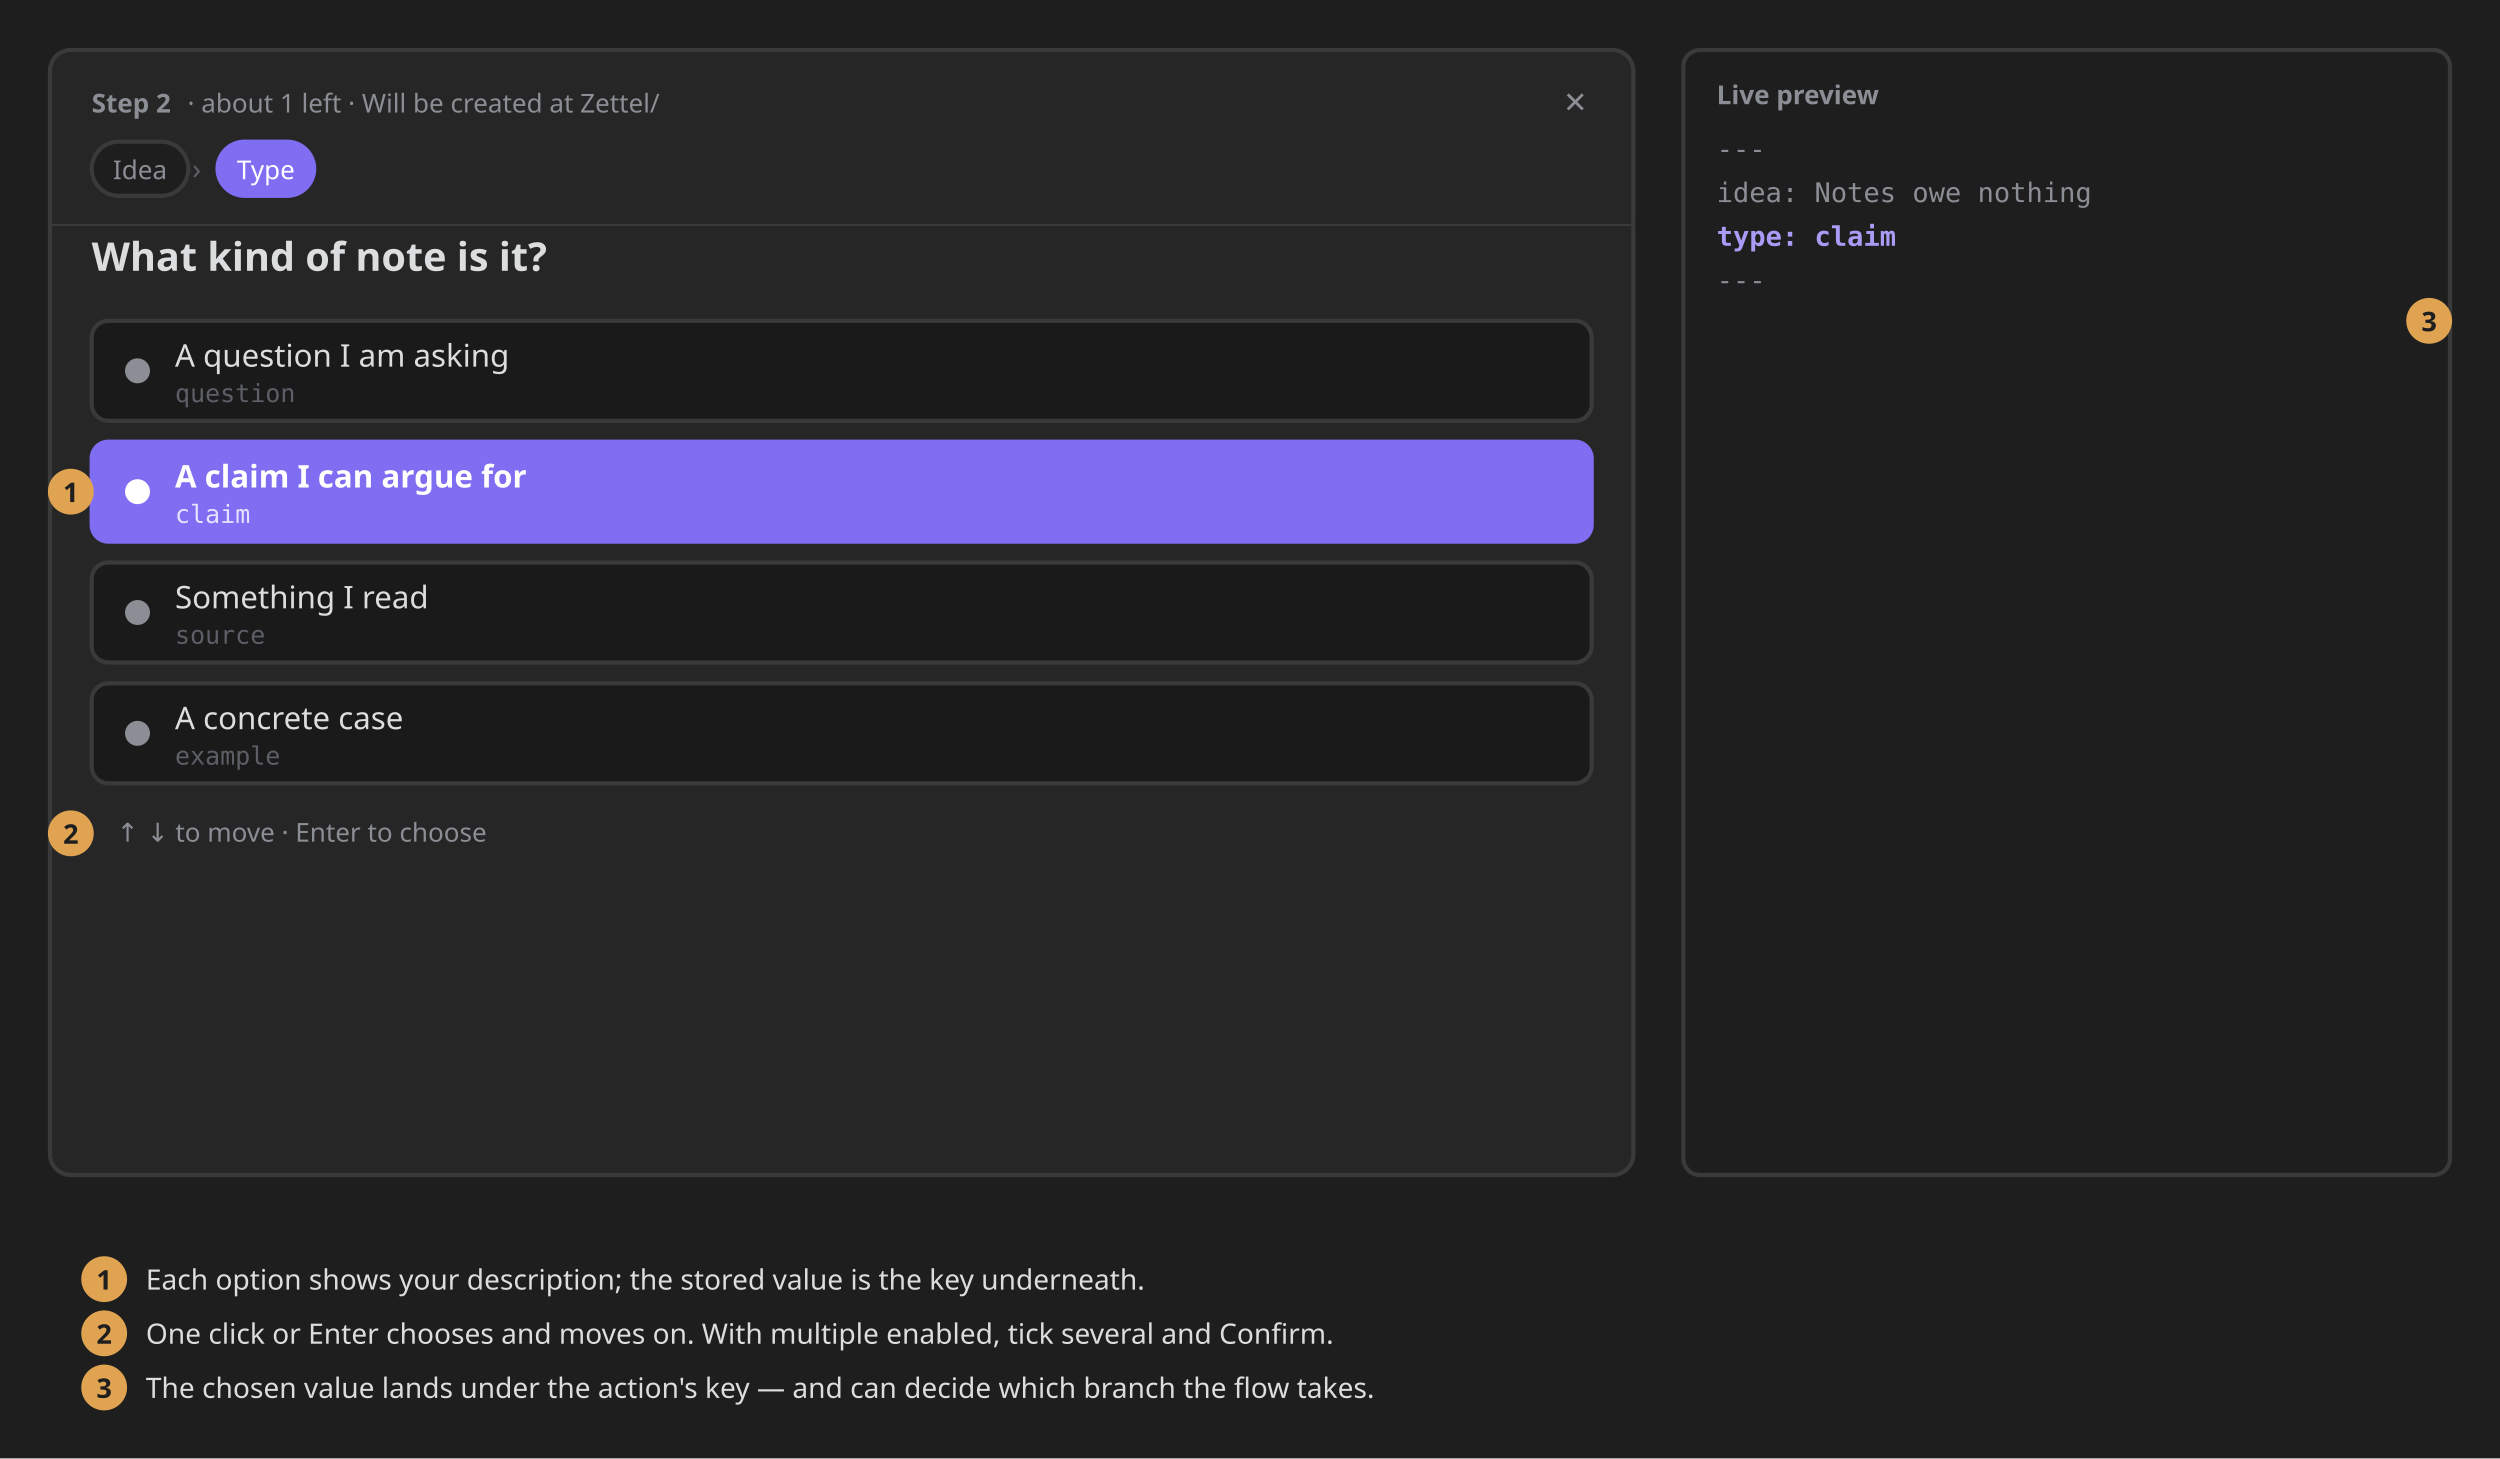
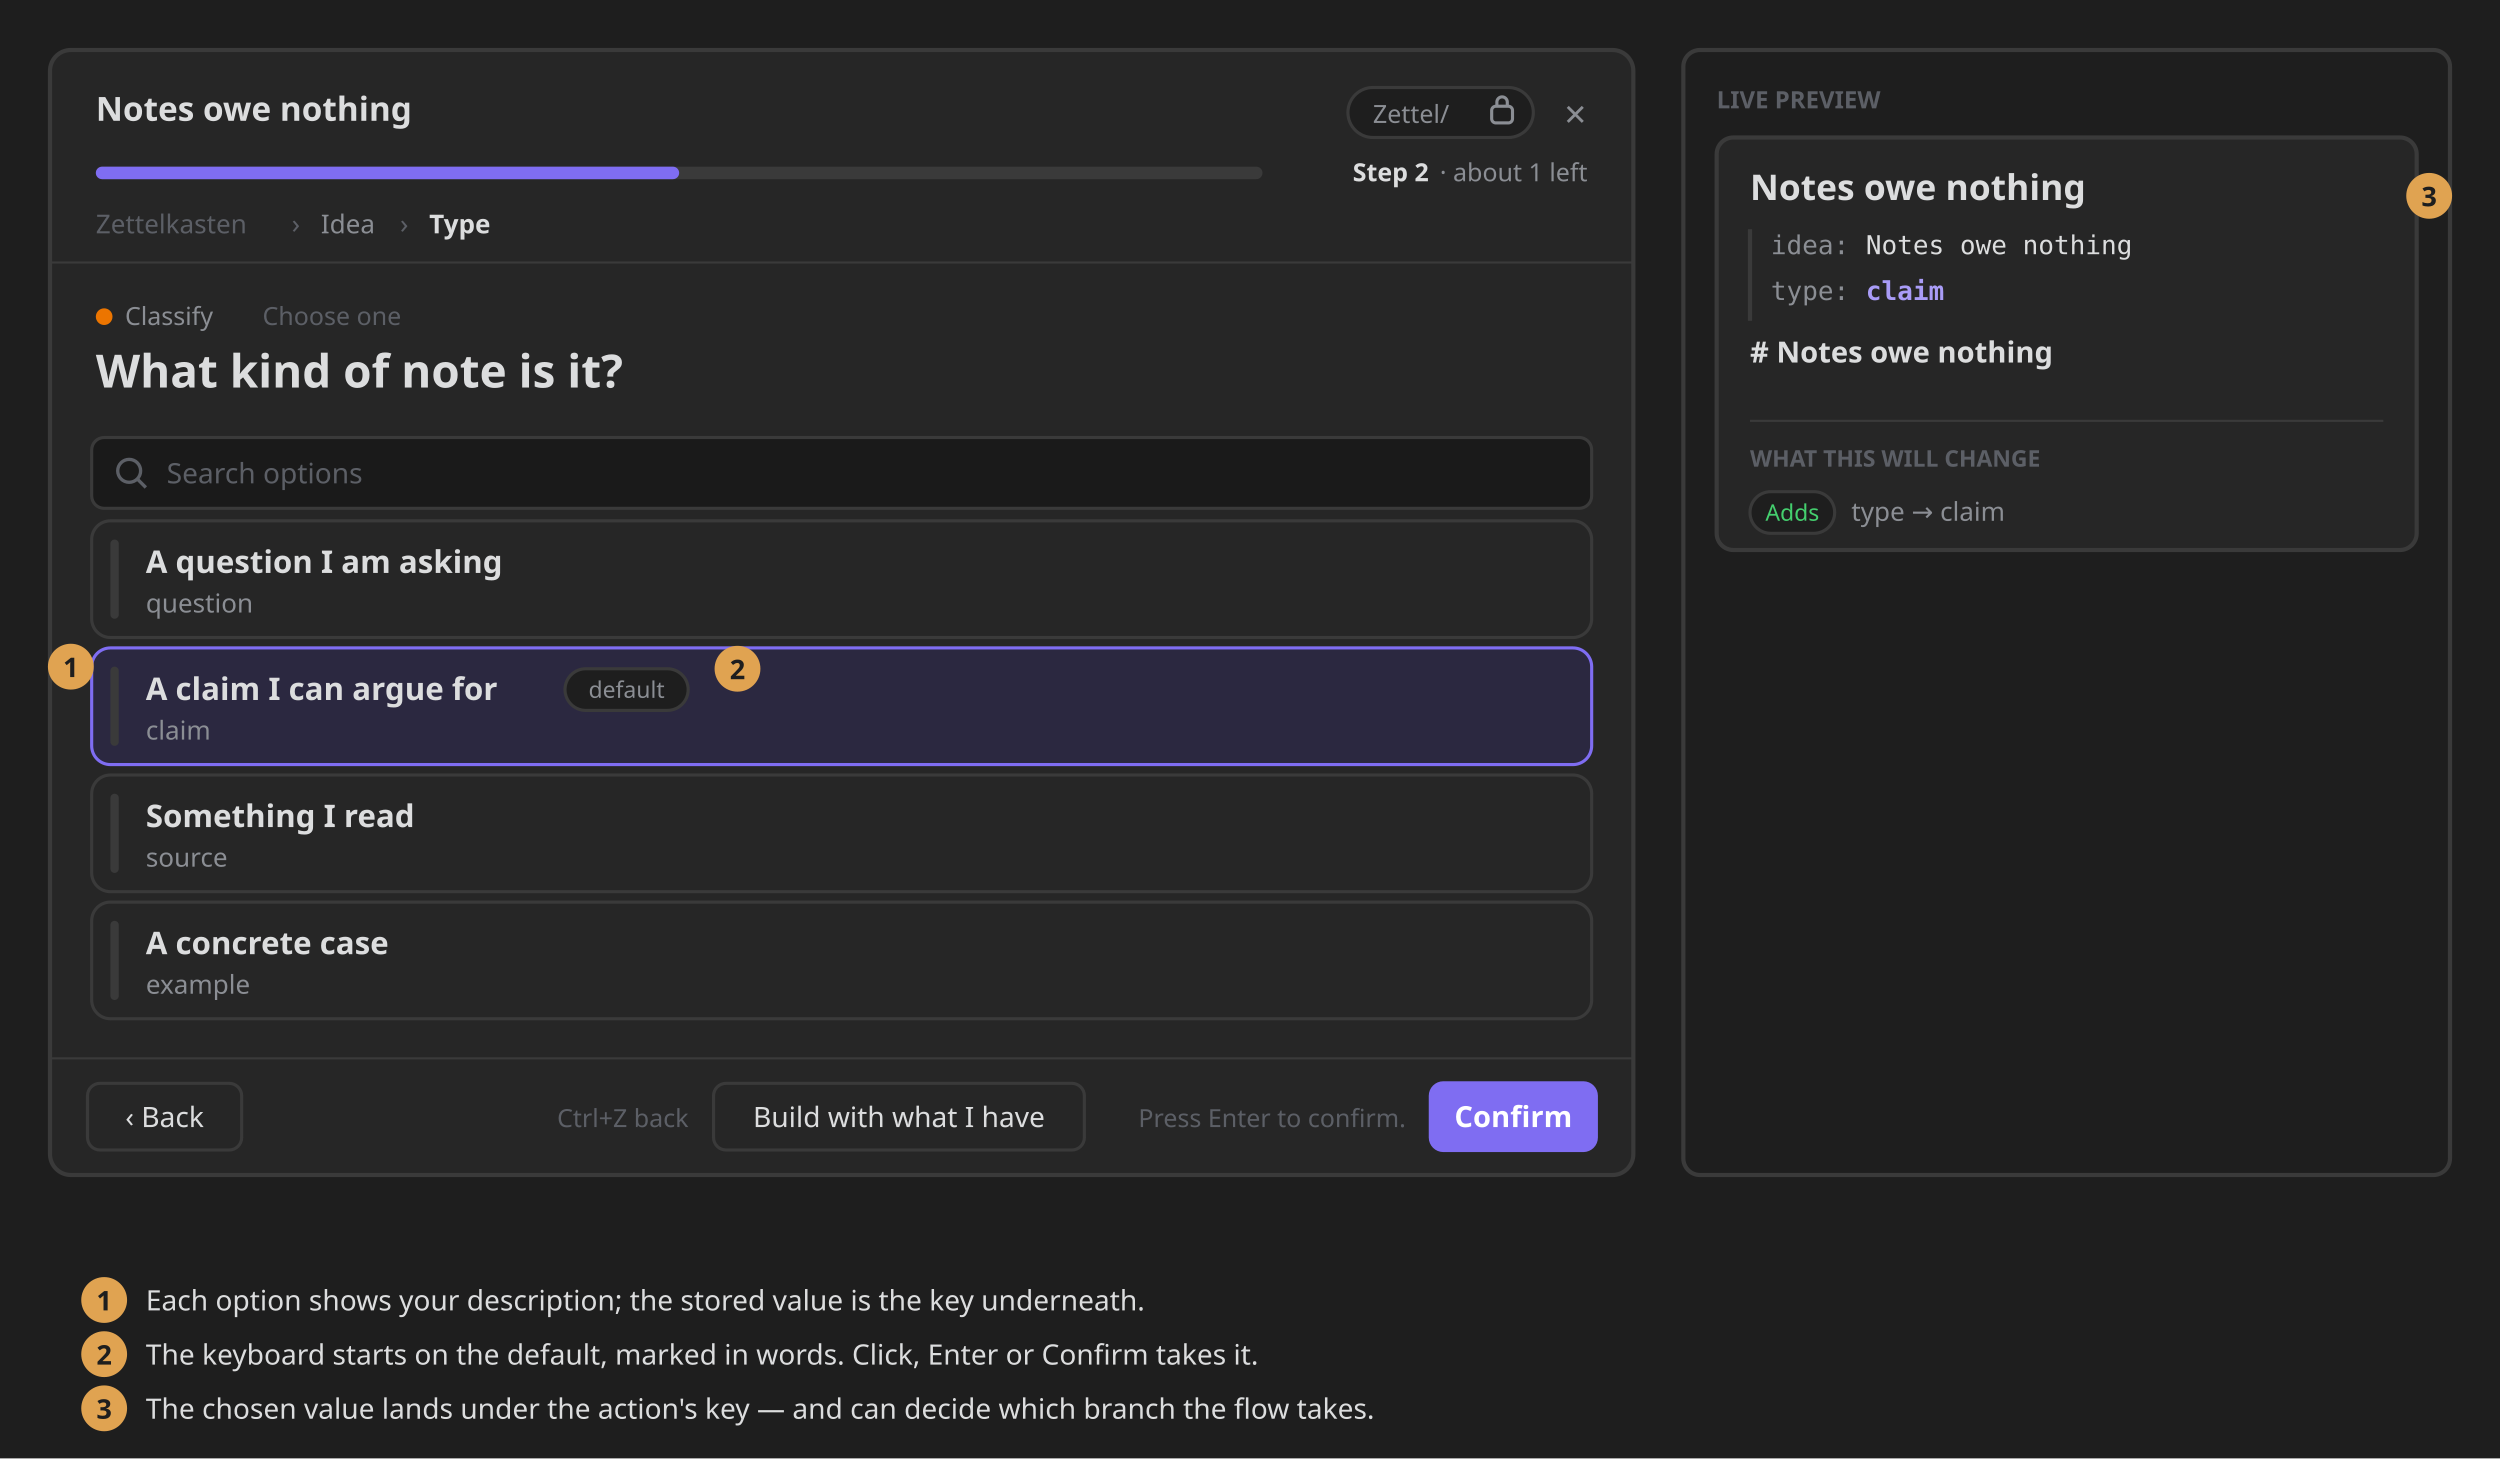
- <svg xmlns="http://www.w3.org/2000/svg" width="1200" height="700" viewBox="0 0 1200 700" role="img" aria-label="The Selector action as a wizard step: a list of options to pick from">
+ <svg xmlns="http://www.w3.org/2000/svg" width="1200" height="700" viewBox="0 0 1200 700" role="img" aria-label="The Selector action as a wizard step: options to pick from, the default marked">
  <rect width="1200" height="700" fill="#1e1e1e" />
+   <rect x="808" y="24" width="368" height="540" rx="8" fill="#1e1e1e" stroke="#3a3a3a" stroke-width="2" />
+   <text x="824" y="52" fill="#5c5f66" font-family="sans-serif" font-size="11.5" font-weight="650" text-anchor="start">LIVE PREVIEW</text>
+   <rect x="824" y="66" width="336" height="198" rx="8" fill="#262626" stroke="#3a3a3a" stroke-width="2" />
+   <text x="840" y="96" fill="#dcddde" font-family="sans-serif" font-size="17" font-weight="650" text-anchor="start">Notes owe nothing</text>
+   <line x1="840" y1="110" x2="840" y2="154" stroke="#3a3a3a" stroke-width="2" />
+   <text x="850" y="122" fill="#8b8e94" font-family="monospace" font-size="12.5" font-weight="400" text-anchor="start">idea: </text>
+   <text x="895.6" y="122" fill="#dcddde" font-family="monospace" font-size="12.5" font-weight="400" text-anchor="start">Notes owe nothing</text>
+   <text x="850" y="144" fill="#8b8e94" font-family="monospace" font-size="12.5" font-weight="400" text-anchor="start">type: </text>
+   <text x="895.6" y="144" fill="#a99cf7" font-family="monospace" font-size="12.5" font-weight="600" text-anchor="start">claim</text>
+   <text x="840" y="174" fill="#dcddde" font-family="sans-serif" font-size="14" font-weight="650" text-anchor="start"># Notes owe nothing</text>
+   <line x1="840" y1="202" x2="1144" y2="202" stroke="#3a3a3a" stroke-width="1" />
+   <text x="840" y="224" fill="#5c5f66" font-family="sans-serif" font-size="11" font-weight="650" text-anchor="start">WHAT THIS WILL CHANGE</text>
+   <rect x="840" y="236" width="40.64" height="20" rx="10.0" fill="#1e1e1e" stroke="#3a3a3a" stroke-width="1.5" />
+   <text x="860.32" y="249.96" fill="#44cf6e" font-family="sans-serif" font-size="11" font-weight="400" text-anchor="middle">Adds</text>
+   <text x="888.64" y="250" fill="#8b8e94" font-family="sans-serif" font-size="12.5" font-weight="400" text-anchor="start">type → claim</text>
  <rect x="24" y="24" width="760" height="540" rx="10" fill="#262626" stroke="#3a3a3a" stroke-width="2" />
-   <text x="44" y="54" fill="#8b8e94" font-family="sans-serif" font-size="12.5" font-weight="600" text-anchor="start">Step 2</text>
-   <text x="90" y="54" fill="#8b8e94" font-family="sans-serif" font-size="12.5" font-weight="400" text-anchor="start">· about 1 left · Will be created at Zettel/</text>
-   <text x="762" y="54" fill="#8b8e94" font-family="sans-serif" font-size="14" font-weight="400" text-anchor="end">✕</text>
-   <rect x="44" y="68" width="46.4" height="26" rx="13" fill="#1e1e1e" stroke="#3a3a3a" stroke-width="2" />
-   <text x="67.2" y="86" fill="#8b8e94" font-family="sans-serif" font-size="12.5" font-weight="400" text-anchor="middle">Idea</text>
-   <text x="94.4" y="86" fill="#5c5f66" font-family="sans-serif" font-size="14" font-weight="400" text-anchor="middle">›</text>
-   <rect x="104.4" y="68" width="46.4" height="26" rx="13" fill="#7f6df2" stroke="#7f6df2" stroke-width="2" />
-   <text x="127.6" y="86" fill="#fff" font-family="sans-serif" font-size="12.5" font-weight="400" text-anchor="middle">Type</text>
-   <line x1="24" y1="108" x2="784" y2="108" stroke="#3a3a3a" stroke-width="1" />
-   <text x="44" y="130" fill="#dcddde" font-family="sans-serif" font-size="19" font-weight="650" text-anchor="start">What kind of note is it?</text>
-   <rect x="808" y="24" width="368" height="540" rx="8" fill="#1e1e1e" stroke="#3a3a3a" stroke-width="2" />
-   <text x="824" y="50" fill="#8b8e94" font-family="sans-serif" font-size="12.5" font-weight="600" text-anchor="start">Live preview</text>
-   <text x="824" y="76" fill="#8b8e94" font-family="monospace" font-size="13" font-weight="400" text-anchor="start">---</text>
-   <text x="824" y="97" fill="#8b8e94" font-family="monospace" font-size="13" font-weight="400" text-anchor="start">idea: Notes owe nothing</text>
-   <text x="824" y="118" fill="#a99cf7" font-family="monospace" font-size="13" font-weight="600" text-anchor="start">type: claim</text>
-   <text x="824" y="139" fill="#8b8e94" font-family="monospace" font-size="13" font-weight="400" text-anchor="start">---</text>
-   <g transform="translate(0,14)">
-     <rect x="44" y="140" width="720" height="48" rx="8" fill="#1a1a1a" stroke="#3a3a3a" stroke-width="2" />
-     <circle cx="66" cy="164" r="6" fill="#8b8e94" stroke="none" stroke-width="2" />
-     <text x="84" y="162" fill="#dcddde" font-family="sans-serif" font-size="15" font-weight="400" text-anchor="start">A question I am asking</text>
-     <text x="84" y="179" fill="#5c5f66" font-family="monospace" font-size="12" font-weight="400" text-anchor="start">question</text>
-     <rect x="44" y="198" width="720" height="48" rx="8" fill="#7f6df2" stroke="#7f6df2" stroke-width="2" />
-     <circle cx="66" cy="222" r="6" fill="#fff" stroke="none" stroke-width="2" />
-     <text x="84" y="220" fill="#fff" font-family="sans-serif" font-size="15" font-weight="600" text-anchor="start">A claim I can argue for</text>
-     <text x="84" y="237" fill="#e6e1ff" font-family="monospace" font-size="12" font-weight="400" text-anchor="start">claim</text>
-     <rect x="44" y="256" width="720" height="48" rx="8" fill="#1a1a1a" stroke="#3a3a3a" stroke-width="2" />
-     <circle cx="66" cy="280" r="6" fill="#8b8e94" stroke="none" stroke-width="2" />
-     <text x="84" y="278" fill="#dcddde" font-family="sans-serif" font-size="15" font-weight="400" text-anchor="start">Something I read</text>
-     <text x="84" y="295" fill="#5c5f66" font-family="monospace" font-size="12" font-weight="400" text-anchor="start">source</text>
-     <rect x="44" y="314" width="720" height="48" rx="8" fill="#1a1a1a" stroke="#3a3a3a" stroke-width="2" />
-     <circle cx="66" cy="338" r="6" fill="#8b8e94" stroke="none" stroke-width="2" />
-     <text x="84" y="336" fill="#dcddde" font-family="sans-serif" font-size="15" font-weight="400" text-anchor="start">A concrete case</text>
-     <text x="84" y="353" fill="#5c5f66" font-family="monospace" font-size="12" font-weight="400" text-anchor="start">example</text>
-     <text x="56" y="390" fill="#8b8e94" font-family="sans-serif" font-size="12.5" font-weight="400" text-anchor="start">↑ ↓ to move · Enter to choose</text>
-     <circle cx="34" cy="222" r="10" fill="#e0a351" stroke="#e0a351" stroke-width="2" />
-     <text x="34" y="227" fill="#1e1e1e" font-family="sans-serif" font-size="13" font-weight="700" text-anchor="middle">1</text>
-     <circle cx="34" cy="386" r="10" fill="#e0a351" stroke="#e0a351" stroke-width="2" />
-     <text x="34" y="391" fill="#1e1e1e" font-family="sans-serif" font-size="13" font-weight="700" text-anchor="middle">2</text>
-     <circle cx="1166" cy="140" r="10" fill="#e0a351" stroke="#e0a351" stroke-width="2" />
-     <text x="1166" y="145" fill="#1e1e1e" font-family="sans-serif" font-size="13" font-weight="700" text-anchor="middle">3</text>
+   <text x="46" y="58" fill="#dcddde" font-family="sans-serif" font-size="16" font-weight="650" text-anchor="start">Notes owe nothing</text>
+   <rect x="647" y="42" width="89" height="24" rx="12" fill="#1e1e1e" stroke="#3a3a3a" stroke-width="1.5" />
+   <text x="659" y="59" fill="#8b8e94" font-family="sans-serif" font-size="12" font-weight="400" text-anchor="start">Zettel/</text>
+   <rect x="716" y="51" width="10" height="8" rx="2" fill="none" stroke="#8b8e94" stroke-width="1.5" />
+   <path d="M718.5 51 v-2 a2.5 2.5 0 0 1 5 0 v2" fill="none" stroke="#8b8e94" stroke-width="1.5" />
+   <text x="762" y="60" fill="#8b8e94" font-family="sans-serif" font-size="14" font-weight="400" text-anchor="end">✕</text>
+   <rect x="46" y="80" width="560" height="6" rx="3" fill="#3a3a3a" stroke="none" stroke-width="0" />
+   <rect x="46" y="80" width="280.0" height="6" rx="3" fill="#7f6df2" stroke="none" stroke-width="0" />
+   <text x="762" y="87" fill="#8b8e94" font-family="sans-serif" font-size="12" font-weight="400" text-anchor="end">· about 1 left</text>
+   <text x="685.8" y="87" fill="#dcddde" font-family="sans-serif" font-size="12" font-weight="600" text-anchor="end">Step 2</text>
+   <text x="46" y="112" fill="#5c5f66" font-family="sans-serif" font-size="12.5" font-weight="400" text-anchor="start">Zettelkasten</text>
+   <text x="140" y="112" fill="#5c5f66" font-family="sans-serif" font-size="13" font-weight="400" text-anchor="start">›</text>
+   <text x="154" y="112" fill="#8b8e94" font-family="sans-serif" font-size="12.5" font-weight="400" text-anchor="start">Idea</text>
+   <text x="192" y="112" fill="#5c5f66" font-family="sans-serif" font-size="13" font-weight="400" text-anchor="start">›</text>
+   <text x="206" y="112" fill="#dcddde" font-family="sans-serif" font-size="12.5" font-weight="600" text-anchor="start">Type</text>
+   <line x1="24" y1="126" x2="784" y2="126" stroke="#3a3a3a" stroke-width="1" />
+   <circle cx="50" cy="152" r="4" fill="#ec7500" stroke="none" stroke-width="2" />
+   <text x="60" y="156" fill="#8b8e94" font-family="sans-serif" font-size="12" font-weight="400" text-anchor="start">Classify</text>
+   <text x="126" y="156" fill="#5c5f66" font-family="sans-serif" font-size="12" font-weight="400" text-anchor="start">Choose one</text>
+   <text x="46" y="186" fill="#dcddde" font-family="sans-serif" font-size="22" font-weight="650" text-anchor="start">What kind of note is it?</text>
+   <line x1="24" y1="508" x2="784" y2="508" stroke="#3a3a3a" stroke-width="1" />
+   <rect x="42" y="520" width="74" height="32" rx="6" fill="#262626" stroke="#3a3a3a" stroke-width="1.5" />
+   <text x="79" y="541" fill="#dcddde" font-family="sans-serif" font-size="13.5" font-weight="400" text-anchor="middle">‹ Back</text>
+   <rect x="686.8" y="520" width="79.2" height="32" rx="6" fill="#7f6df2" stroke="#7f6df2" stroke-width="2" />
+   <text x="726.4" y="541.0" fill="#fff" font-family="sans-serif" font-size="14" font-weight="600" text-anchor="middle">Confirm</text>
+   <text x="674.8" y="541" fill="#5c5f66" font-family="sans-serif" font-size="12" font-weight="400" text-anchor="end">Press Enter to confirm.</text>
+   <rect x="342.5" y="520" width="178" height="32" rx="6" fill="#262626" stroke="#3a3a3a" stroke-width="1.5" />
+   <text x="431.5" y="541" fill="#dcddde" font-family="sans-serif" font-size="13.5" font-weight="400" text-anchor="middle">Build with what I have</text>
+   <text x="330.5" y="541" fill="#5c5f66" font-family="sans-serif" font-size="12" font-weight="400" text-anchor="end">Ctrl+Z back</text>
+   <g transform="translate(0,24)">
+     <rect x="44" y="186" width="720" height="34" rx="6" fill="#1a1a1a" stroke="#3a3a3a" stroke-width="1.5" />
+     <circle cx="62" cy="202" r="5.5" fill="none" stroke="#5c5f66" stroke-width="1.6" />
+     <line x1="66" y1="206" x2="70" y2="210" stroke="#5c5f66" stroke-width="1.6" />
+     <text x="80" y="208" fill="#5c5f66" font-family="sans-serif" font-size="13.5" font-weight="400" text-anchor="start">Search options</text>
+     <rect x="44" y="226" width="720" height="56" rx="9" fill="#262626" stroke="#3a3a3a" stroke-width="1.5" />
+     <rect x="53" y="235" width="4" height="38" rx="2" fill="#3a3a3a" stroke="none" stroke-width="0" />
+     <text x="70" y="251" fill="#dcddde" font-family="sans-serif" font-size="15" font-weight="600" text-anchor="start">A question I am asking</text>
+     <text x="70" y="270" fill="#8b8e94" font-family="sans-serif" font-size="12.5" font-weight="400" text-anchor="start">question</text>
+     <rect x="44" y="287" width="720" height="56" rx="9" fill="#2b2840" stroke="#7f6df2" stroke-width="1.5" />
+     <rect x="53" y="296" width="4" height="38" rx="2" fill="#3a3a3a" stroke="none" stroke-width="0" />
+     <text x="70" y="312" fill="#dcddde" font-family="sans-serif" font-size="15" font-weight="600" text-anchor="start">A claim I can argue for</text>
+     <rect x="271.2" y="297" width="59.12" height="20" rx="10.0" fill="#1e1e1e" stroke="#3a3a3a" stroke-width="1.5" />
+     <text x="300.76" y="310.96" fill="#8b8e94" font-family="sans-serif" font-size="11" font-weight="400" text-anchor="middle">default</text>
+     <text x="70" y="331" fill="#8b8e94" font-family="sans-serif" font-size="12.5" font-weight="400" text-anchor="start">claim</text>
+     <rect x="44" y="348" width="720" height="56" rx="9" fill="#262626" stroke="#3a3a3a" stroke-width="1.5" />
+     <rect x="53" y="357" width="4" height="38" rx="2" fill="#3a3a3a" stroke="none" stroke-width="0" />
+     <text x="70" y="373" fill="#dcddde" font-family="sans-serif" font-size="15" font-weight="600" text-anchor="start">Something I read</text>
+     <text x="70" y="392" fill="#8b8e94" font-family="sans-serif" font-size="12.5" font-weight="400" text-anchor="start">source</text>
+     <rect x="44" y="409" width="720" height="56" rx="9" fill="#262626" stroke="#3a3a3a" stroke-width="1.5" />
+     <rect x="53" y="418" width="4" height="38" rx="2" fill="#3a3a3a" stroke="none" stroke-width="0" />
+     <text x="70" y="434" fill="#dcddde" font-family="sans-serif" font-size="15" font-weight="600" text-anchor="start">A concrete case</text>
+     <text x="70" y="453" fill="#8b8e94" font-family="sans-serif" font-size="12.5" font-weight="400" text-anchor="start">example</text>
+     <circle cx="34" cy="296" r="10" fill="#e0a351" stroke="#e0a351" stroke-width="2" />
+     <text x="34" y="301" fill="#1e1e1e" font-family="sans-serif" font-size="13" font-weight="700" text-anchor="middle">1</text>
+     <circle cx="354" cy="297" r="10" fill="#e0a351" stroke="#e0a351" stroke-width="2" />
+     <text x="354" y="302" fill="#1e1e1e" font-family="sans-serif" font-size="13" font-weight="700" text-anchor="middle">2</text>
+     <circle cx="1166" cy="70" r="10" fill="#e0a351" stroke="#e0a351" stroke-width="2" />
+     <text x="1166" y="75" fill="#1e1e1e" font-family="sans-serif" font-size="13" font-weight="700" text-anchor="middle">3</text>
    <circle cx="50" cy="600" r="10" fill="#e0a351" stroke="#e0a351" stroke-width="2" />
    <text x="50" y="605" fill="#1e1e1e" font-family="sans-serif" font-size="13" font-weight="700" text-anchor="middle">1</text>
    <text x="70" y="605" fill="#dcddde" font-family="sans-serif" font-size="13.5" font-weight="400" text-anchor="start">Each option shows your description; the stored value is the key underneath.</text>
    <circle cx="50" cy="626" r="10" fill="#e0a351" stroke="#e0a351" stroke-width="2" />
    <text x="50" y="631" fill="#1e1e1e" font-family="sans-serif" font-size="13" font-weight="700" text-anchor="middle">2</text>
-     <text x="70" y="631" fill="#dcddde" font-family="sans-serif" font-size="13.5" font-weight="400" text-anchor="start">One click or Enter chooses and moves on. With multiple enabled, tick several and Confirm.</text>
+     <text x="70" y="631" fill="#dcddde" font-family="sans-serif" font-size="13.5" font-weight="400" text-anchor="start">The keyboard starts on the default, marked in words. Click, Enter or Confirm takes it.</text>
    <circle cx="50" cy="652" r="10" fill="#e0a351" stroke="#e0a351" stroke-width="2" />
    <text x="50" y="657" fill="#1e1e1e" font-family="sans-serif" font-size="13" font-weight="700" text-anchor="middle">3</text>
    <text x="70" y="657" fill="#dcddde" font-family="sans-serif" font-size="13.5" font-weight="400" text-anchor="start">The chosen value lands under the action's key — and can decide which branch the flow takes.</text>
  </g>
</svg>
